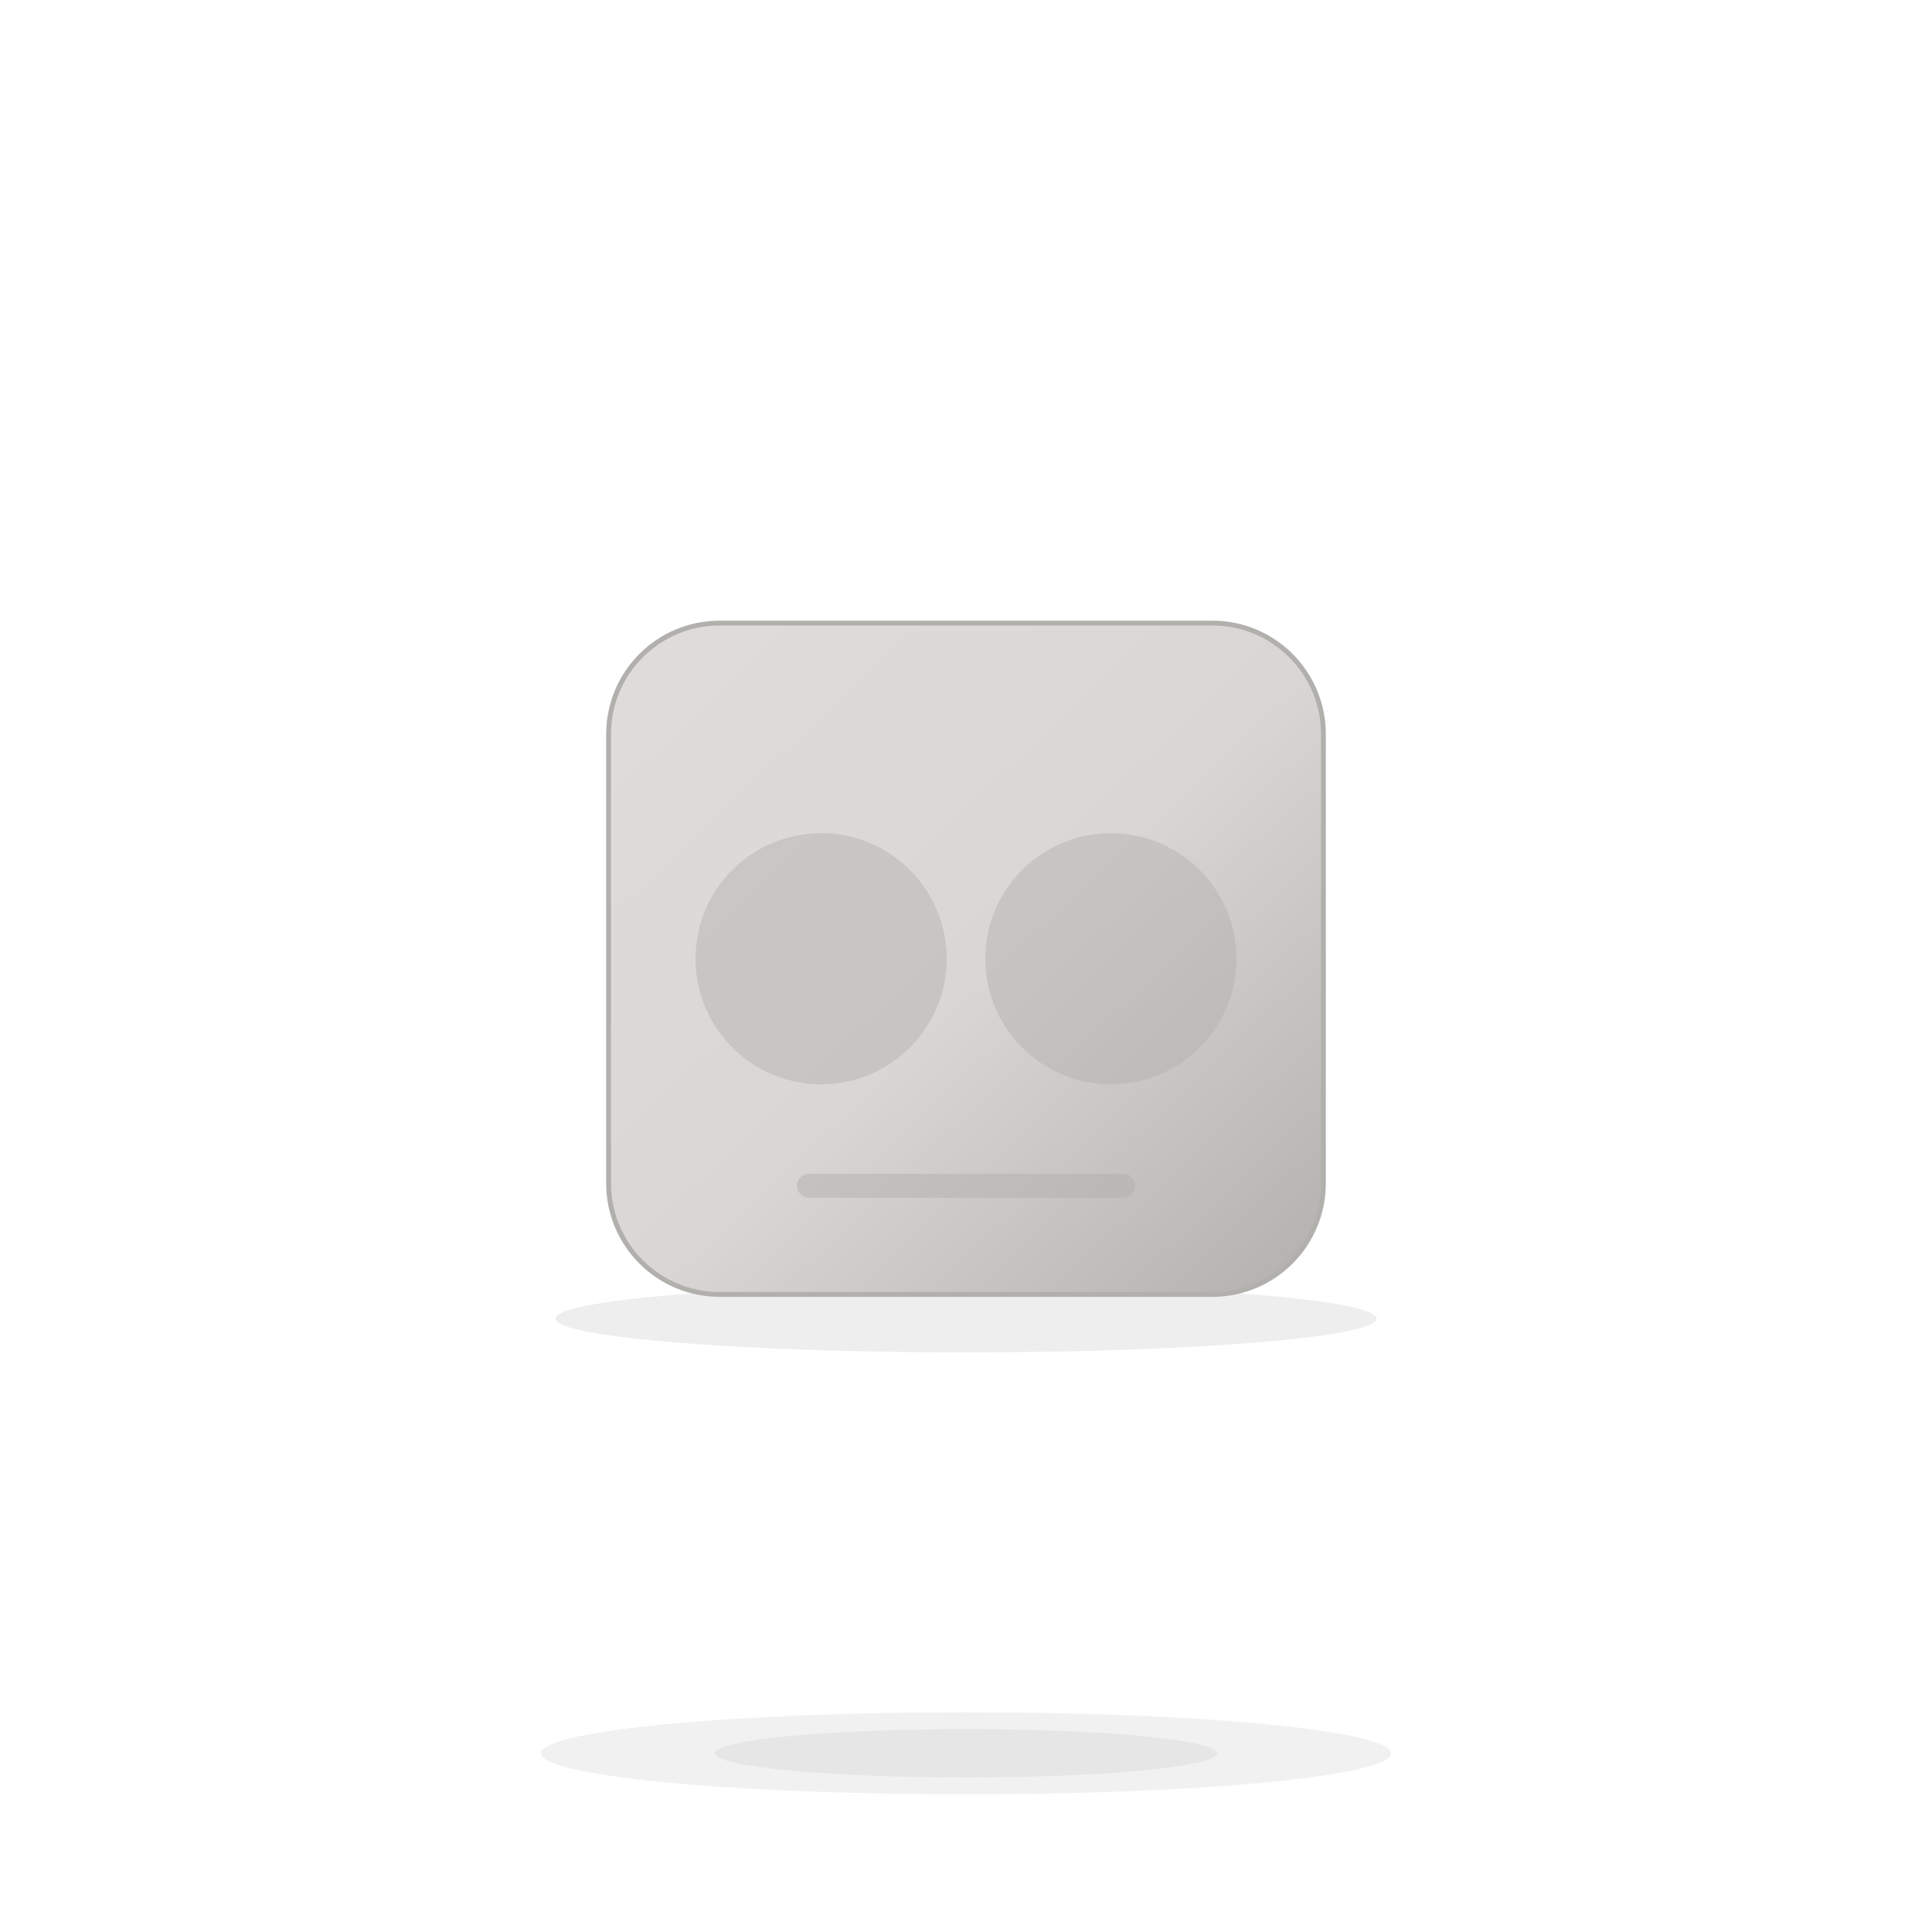
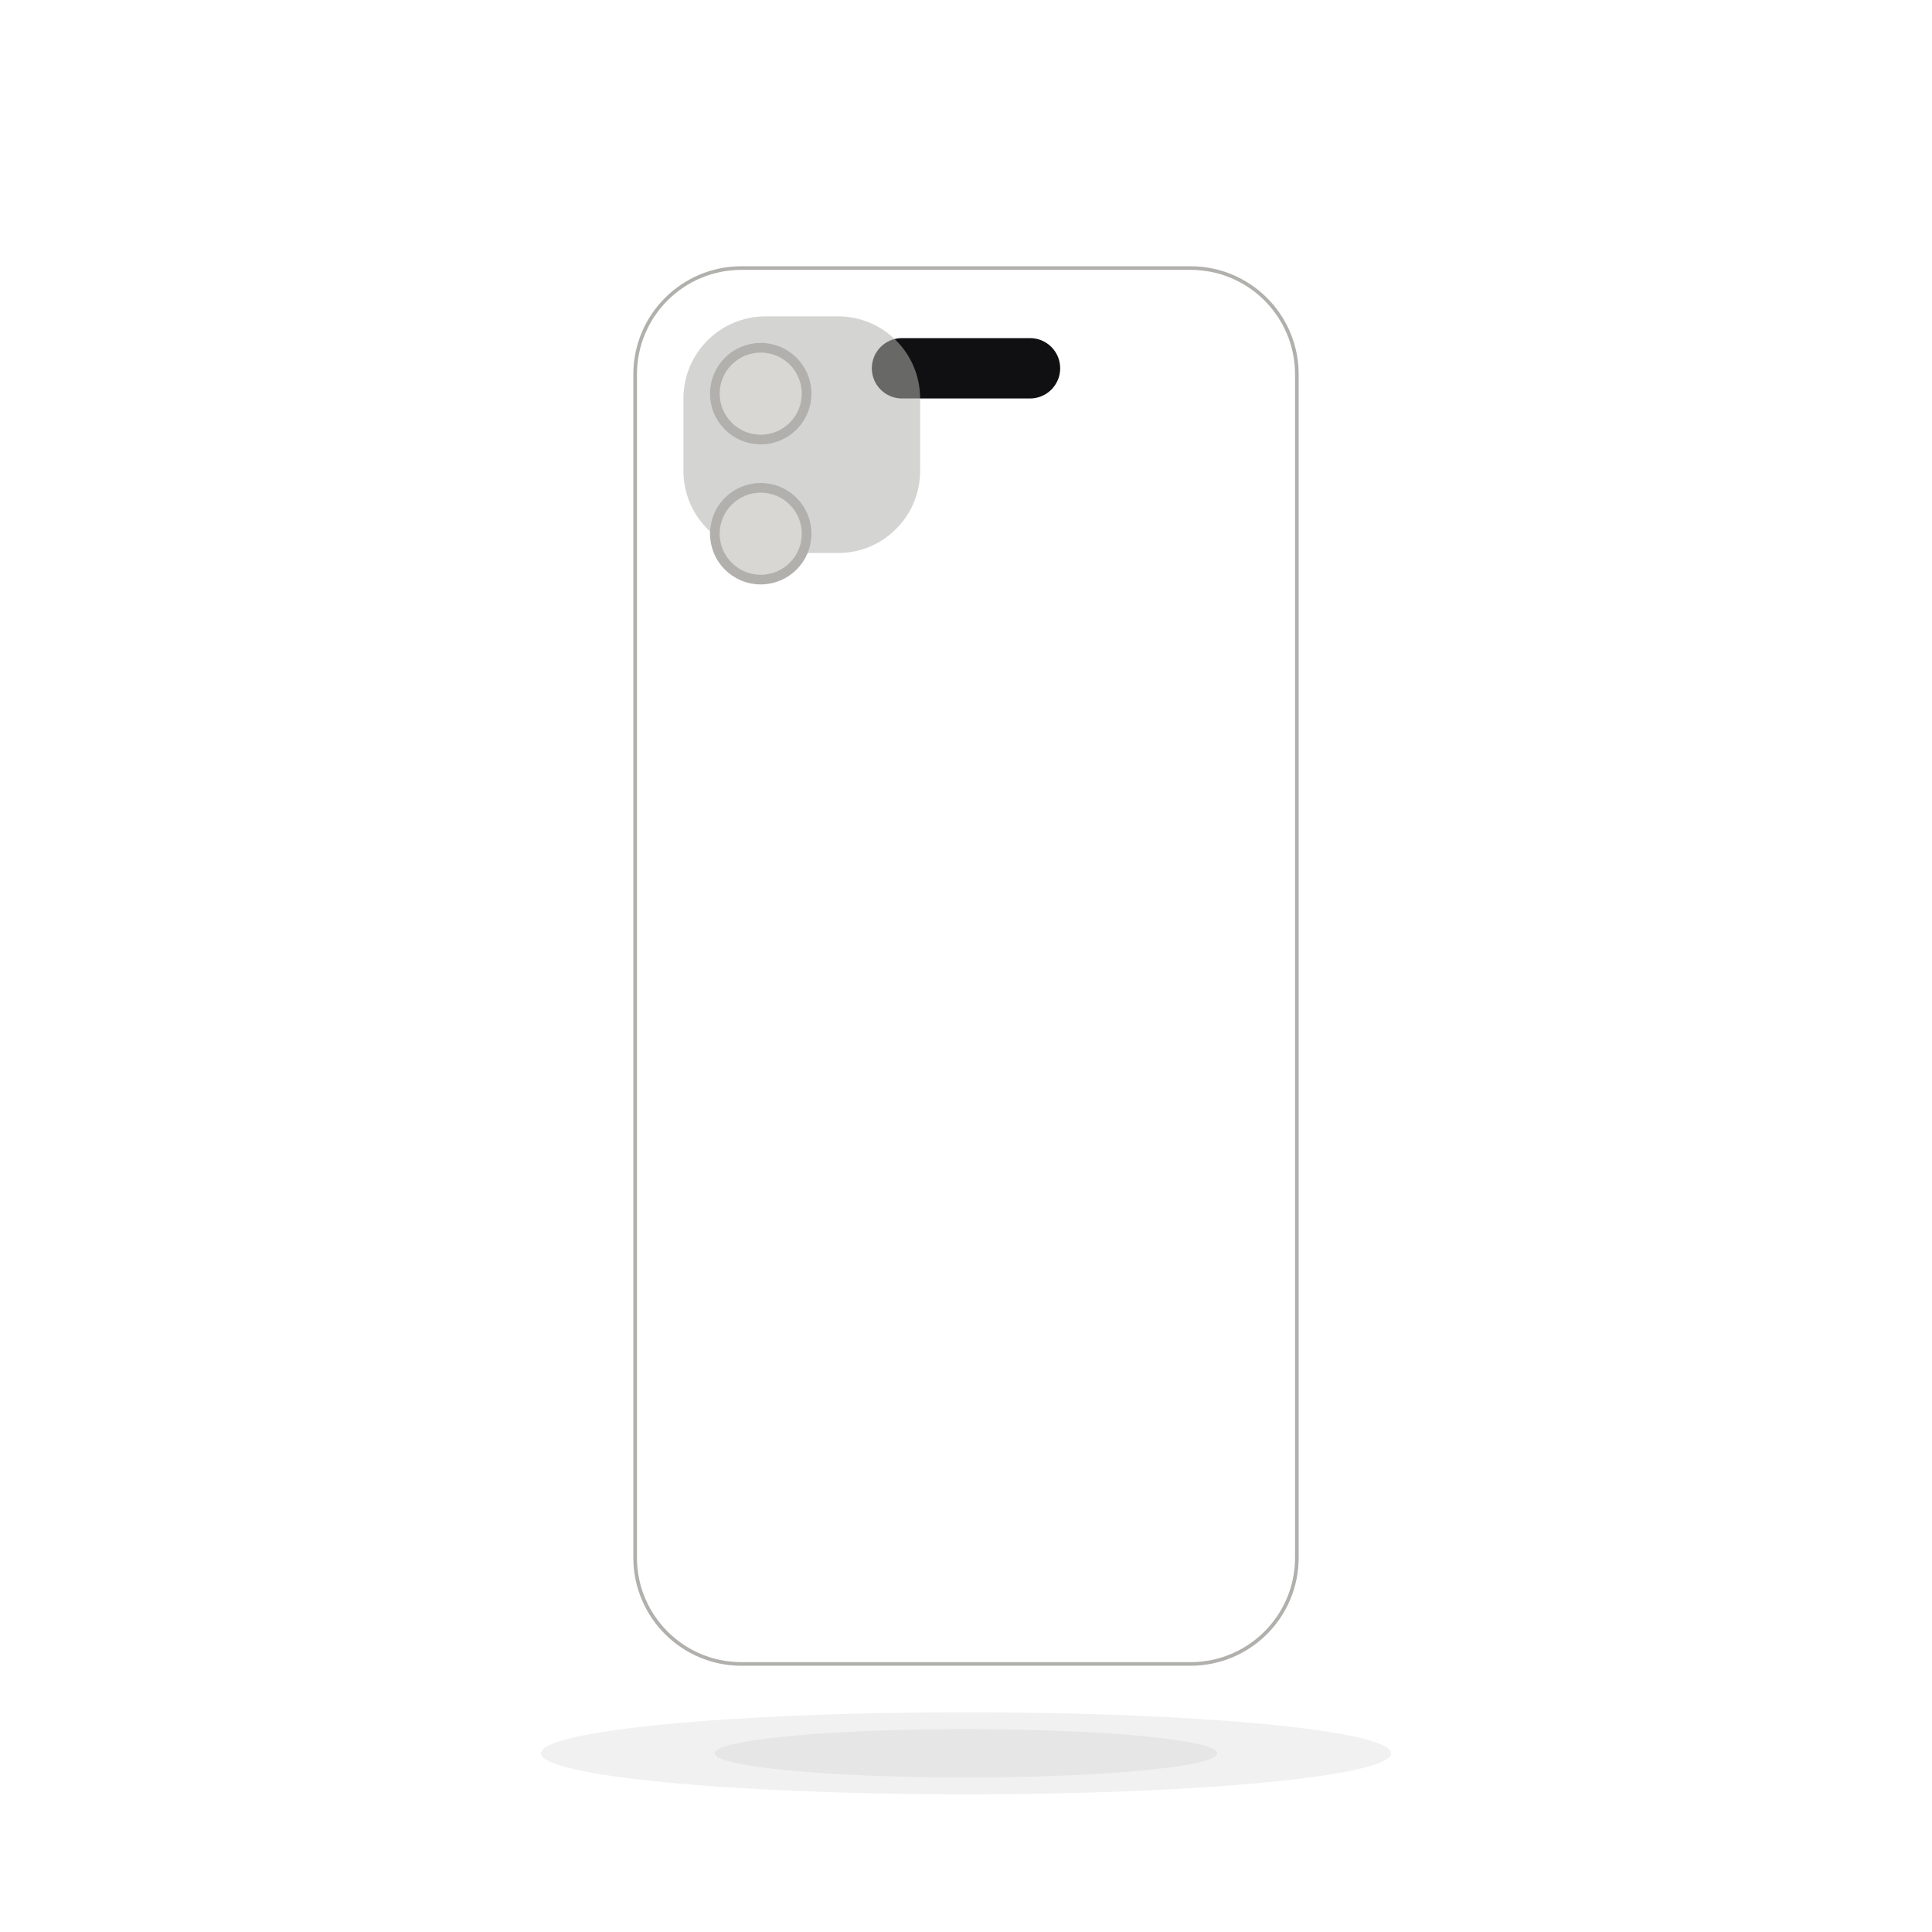
- <svg xmlns="http://www.w3.org/2000/svg" viewBox="0 0 800 800" width="800" height="800" role="img" aria-label="Notebook Asus Vivobook Go 15.6&quot; 8 GB">
+ <svg xmlns="http://www.w3.org/2000/svg" viewBox="0 0 800 800" width="800" height="800" role="img" aria-label="Motorola Moto G67 Ds 256 GB">
  <rect width="800" height="800" fill="#FFFFFF" />
  <ellipse cx="400" cy="726" rx="176" ry="17" fill="#000" opacity=".055" />
  <ellipse cx="400" cy="726" rx="104" ry="10" fill="#000" opacity=".05" />
-   <defs>
-     <linearGradient id="cuerpo" x1="0" y1="0" x2="1" y2="1">
-       <stop offset="0" stop-color="#DEDDDA" />
-       <stop offset="0.52" stop-color="#D8D7D4" />
-       <stop offset="1" stop-color="#B1B0AD" />
-     </linearGradient>
-     <linearGradient id="brillo" x1="0" y1="0" x2="1" y2="1">
-       <stop offset="0" stop-color="#FFFFFF" stop-opacity=".28" />
-       <stop offset="0.42" stop-color="#FFFFFF" stop-opacity="0" />
-     </linearGradient>
-     <linearGradient id="pantalla" x1="0" y1="0" x2="0.7" y2="1">
-       <stop offset="0" stop-color="#F7F7F6" />
-       <stop offset="1" stop-color="#E3E3E1" />
-     </linearGradient>
-   </defs>
-   <ellipse cx="400" cy="546" rx="170" ry="14" fill="#000" opacity=".07" />
-   <rect x="252" y="258" width="296" height="278" rx="46" fill="url(#cuerpo)" stroke="#B1B0AD" stroke-width="2" />
-   <circle cx="340" cy="397" r="52" fill="#B1B0AD" opacity=".45" />
-   <circle cx="460" cy="397" r="52" fill="#B1B0AD" opacity=".45" />
-   <rect x="330" y="486" width="140" height="10" rx="5" fill="#B1B0AD" opacity=".5" />
+   <rect x="263.0" y="111.0" width="274" height="578" rx="44" fill="url(#cuerpo)" stroke="#B1B0AD" stroke-width="1.5" />
+   <rect x="279.0" y="127.0" width="242" height="554" rx="34" fill="url(#pantalla)" />
+   <rect x="361" y="140.0" width="78" height="25" rx="12.5" fill="#101012" />
+   <rect x="283.0" y="131.0" width="98" height="98" rx="34" fill="#B1B0AD" opacity=".55" />
+   <circle cx="315.0" cy="163.0" r="19" fill="#D8D7D4" stroke="#B1B0AD" stroke-width="4" />
+   <circle cx="315.0" cy="221.0" r="19" fill="#D8D7D4" stroke="#B1B0AD" stroke-width="4" />
+   <rect x="263.0" y="111.0" width="274" height="578" rx="44" fill="url(#brillo)" />
</svg>
